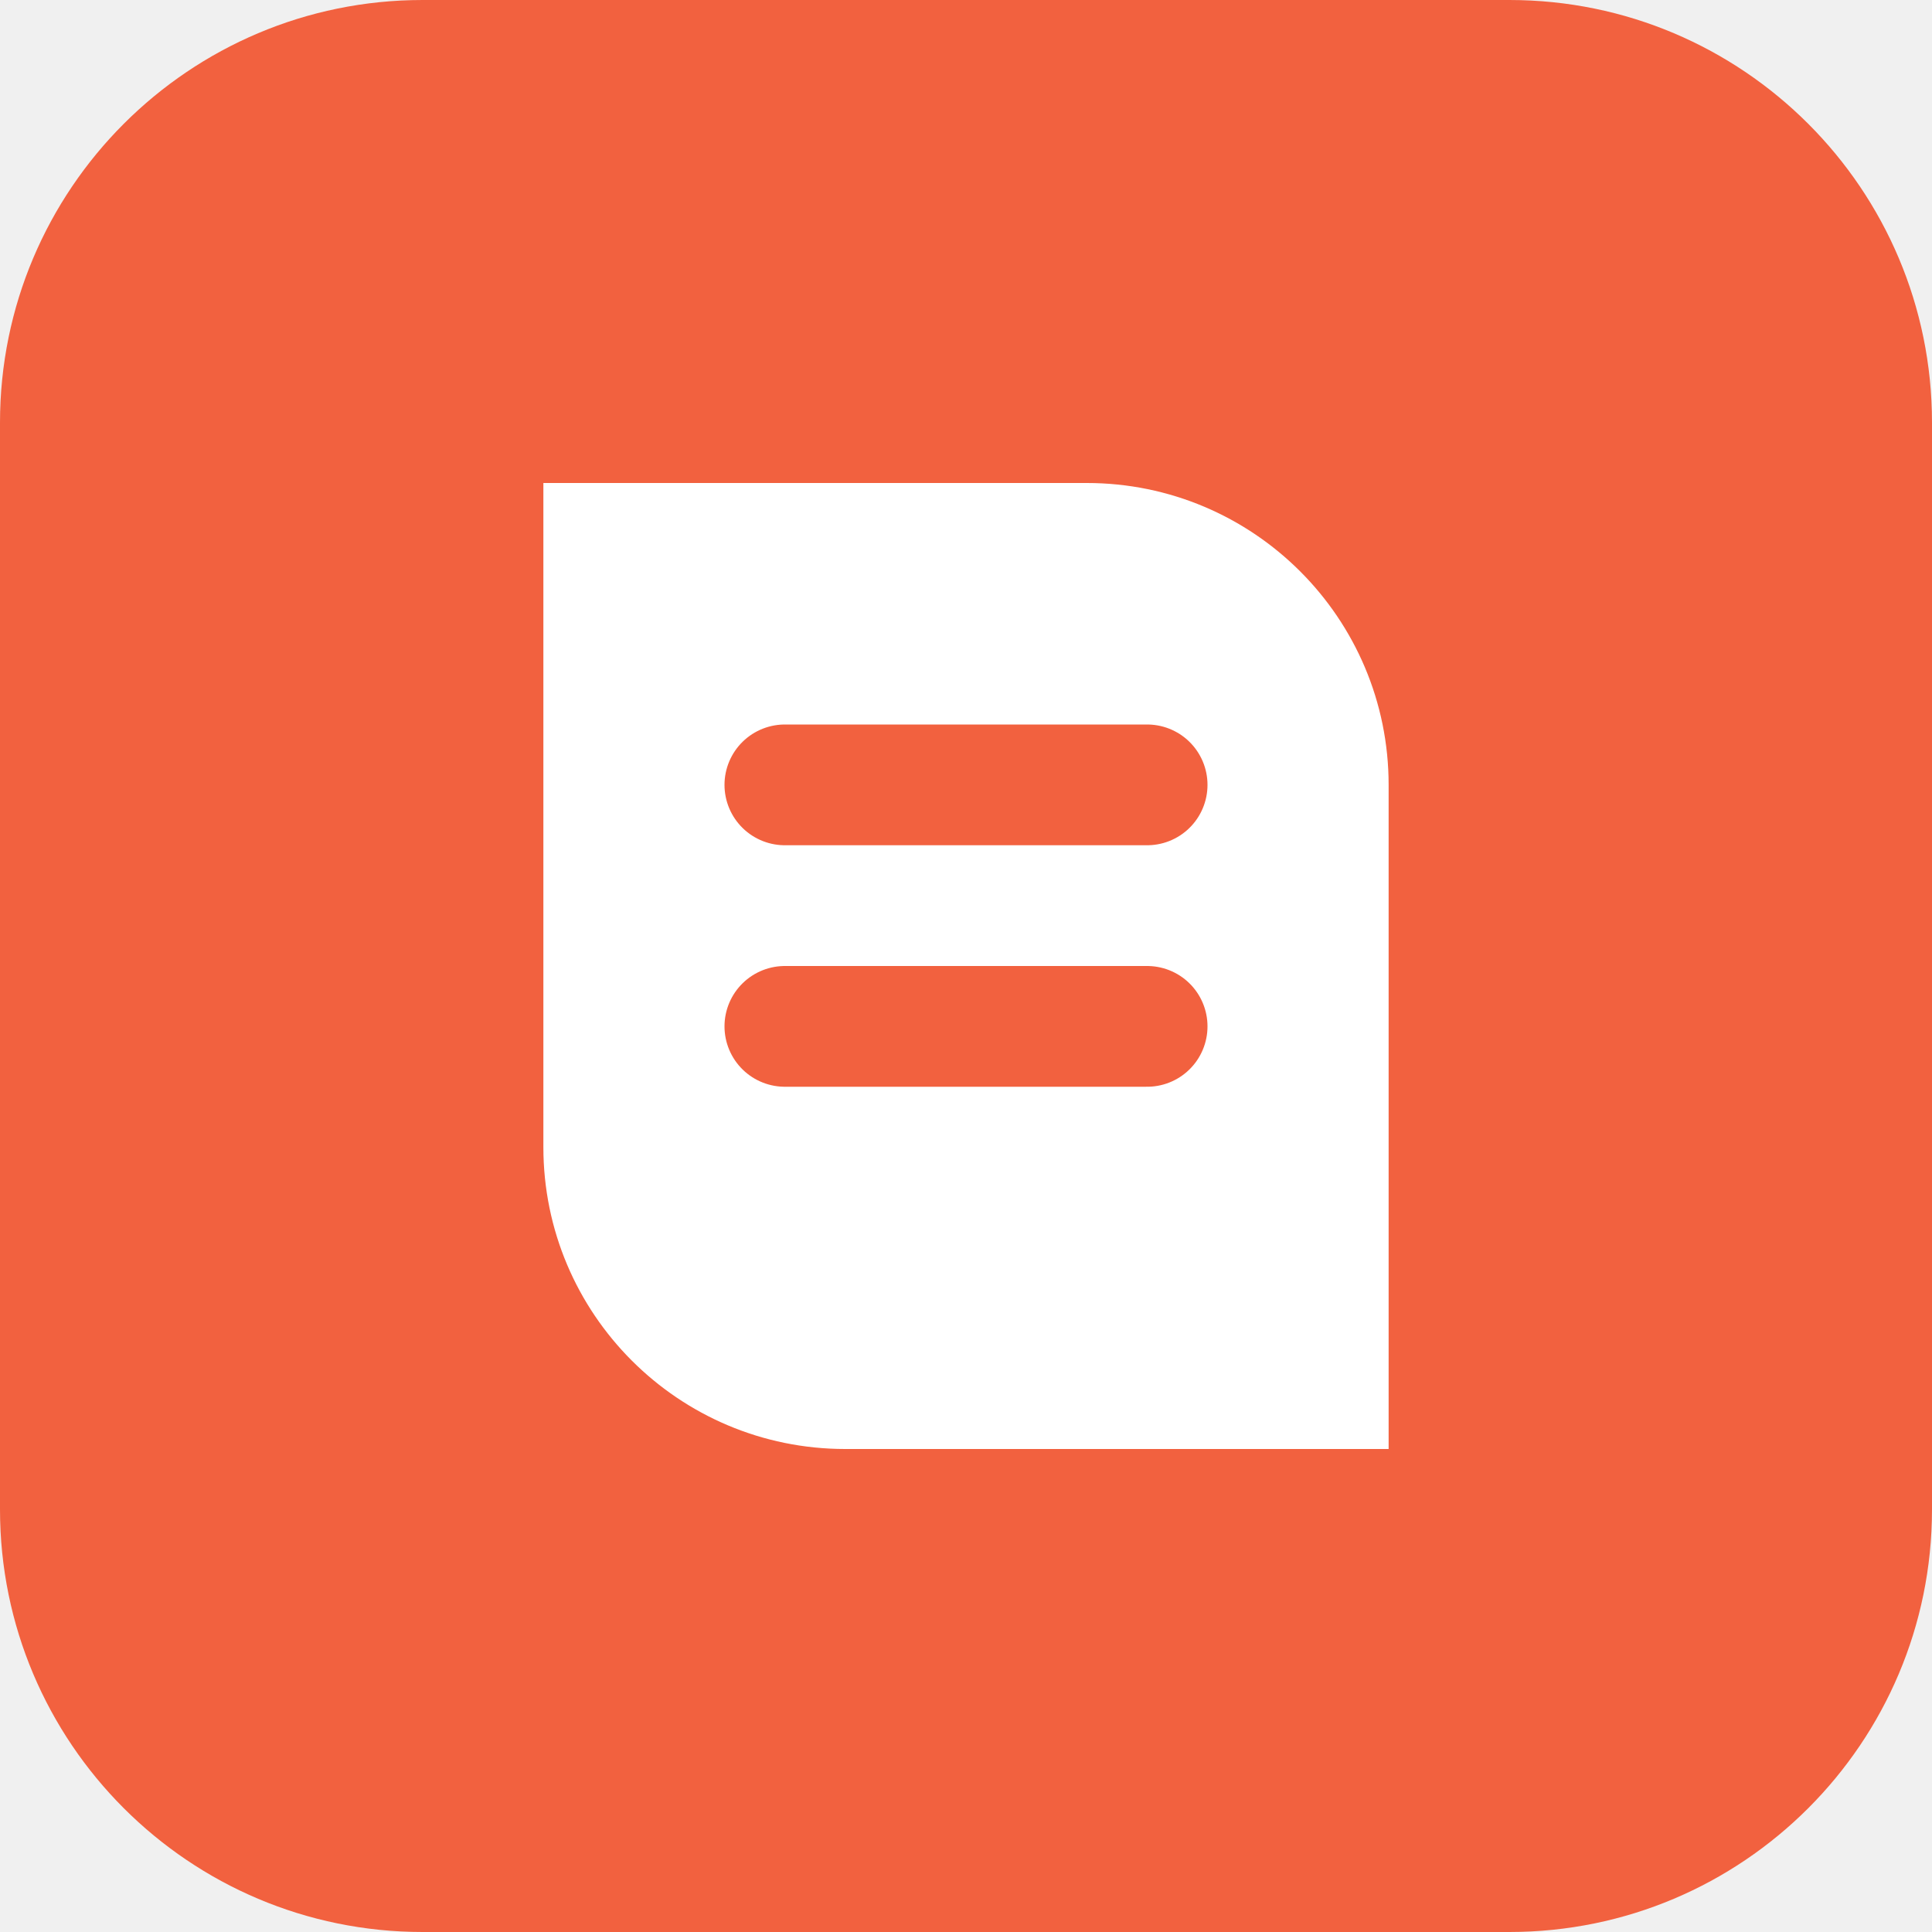
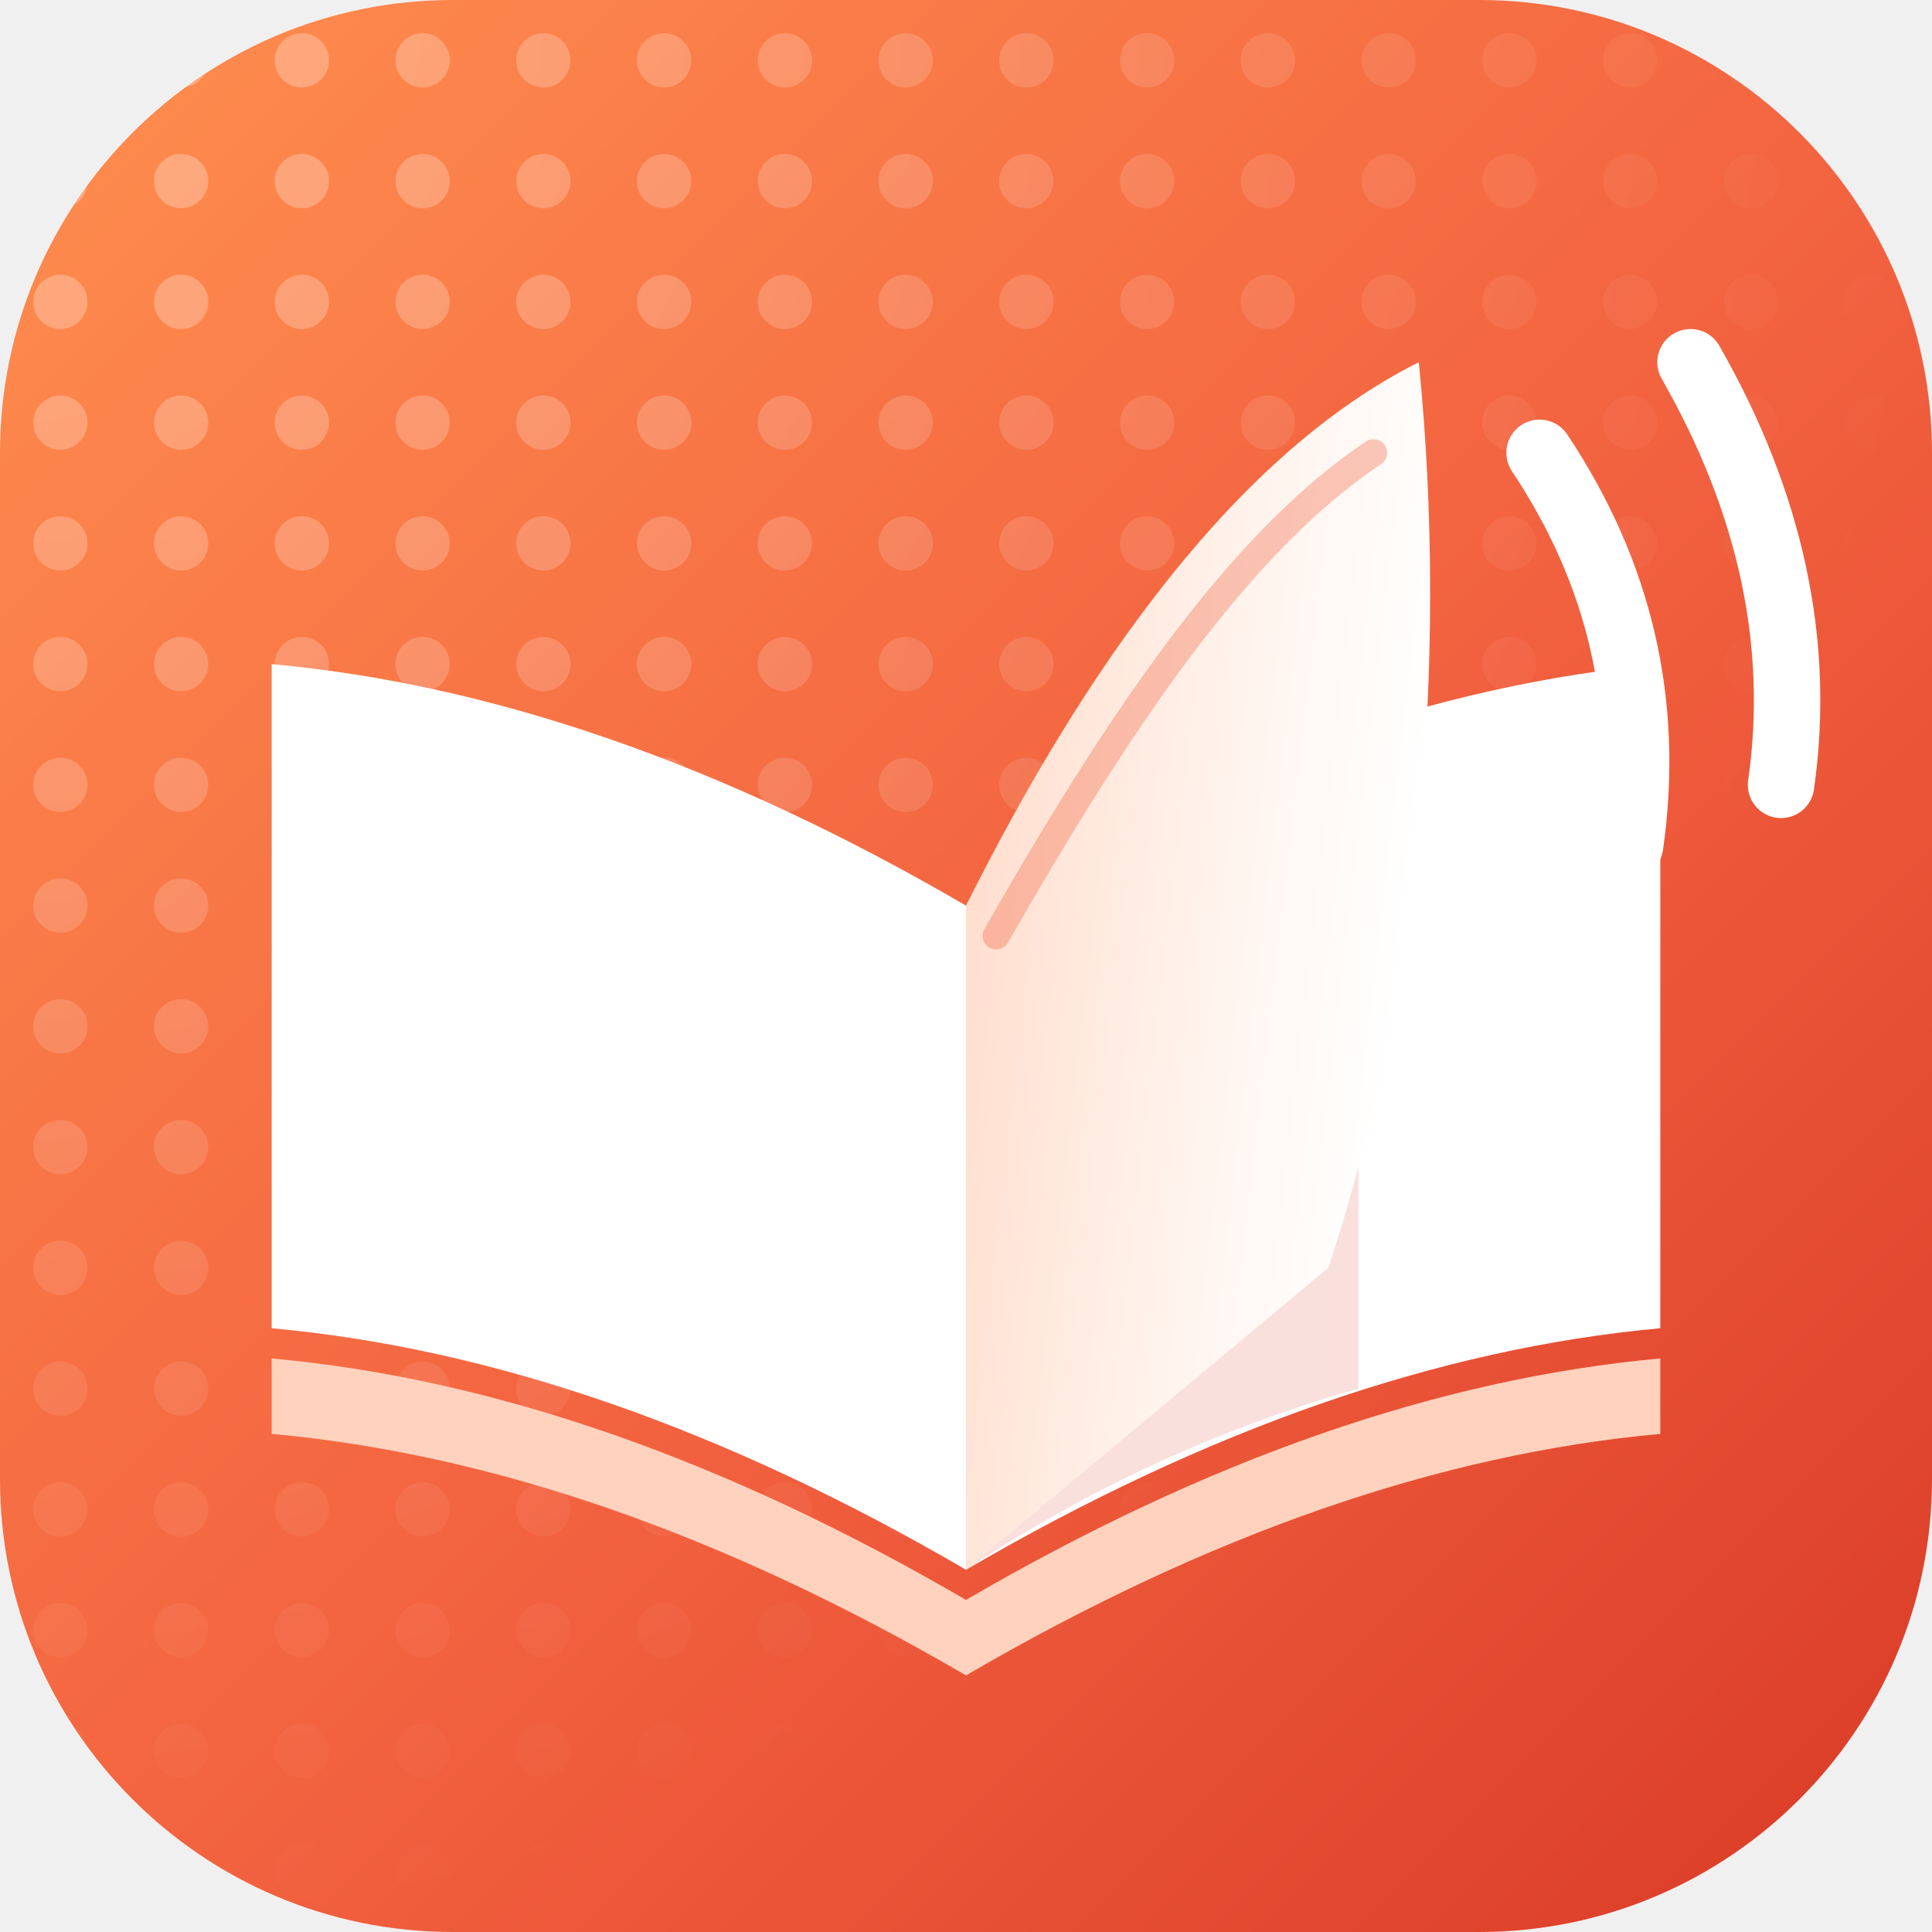
- <svg xmlns="http://www.w3.org/2000/svg" viewBox="0 0 32 32">
-   <rect width="32" height="32" rx="7" fill="#f2613f" />
-   <path d="M9 8h9a5 5 0 0 1 5 5v11h-9a5 5 0 0 1-5-5z" fill="#fff" />
-   <path d="M13 13h6M13 17h6" stroke="#f2613f" stroke-width="2" stroke-linecap="round" />
+ <svg xmlns="http://www.w3.org/2000/svg" viewBox="0 0 64 64">
+   <defs>
+     <linearGradient id="fundo" x1="0" y1="0" x2="1" y2="1">
+       <stop offset="0" stop-color="#ff8f4f" />
+       <stop offset=".55" stop-color="#f2613f" />
+       <stop offset="1" stop-color="#d93a26" />
+     </linearGradient>
+     <linearGradient id="pagina" x1="0" y1="0" x2="1" y2=".3">
+       <stop offset="0" stop-color="#ffd9c6" />
+       <stop offset=".6" stop-color="#fff3ec" />
+       <stop offset="1" stop-color="#ffffff" />
+     </linearGradient>
+     <radialGradient id="tom" cx="0" cy="0" r="1">
+       <stop offset="0" stop-color="#fff" stop-opacity=".32" />
+       <stop offset="1" stop-color="#fff" stop-opacity="0" />
+     </radialGradient>
+     <pattern id="pontos" width="4" height="4" patternUnits="userSpaceOnUse">
+       <circle cx="2" cy="2" r=".9" fill="#fff" />
+     </pattern>
+     <mask id="canto">
+       <rect width="64" height="64" fill="url(#tom)" />
+     </mask>
+   </defs>
+   <rect width="64" height="64" rx="15" fill="url(#fundo)" />
+   <rect width="64" height="64" rx="15" fill="url(#pontos)" mask="url(#canto)" />
+   <path d="M9 45 Q20 46 32 53 Q44 46 55 45 L55 47.5 Q44 48.5 32 55.5 Q20 48.5 9 47.5 Z" fill="#ffd2bd" />
+   <path d="M9 22 Q20 23 32 30 L32 52 Q20 45 9 44 Z" fill="#fff" />
+   <path d="M55 22 Q44 23 32 30 L32 52 Q44 45 55 44 Z" fill="#fff" />
+   <path d="M32 30 Q38 27 45 26 L45 46 Q38 48 32 52 Z" fill="#d93a26" opacity=".16" />
+   <path d="M32 30 C 36 22, 41 15, 47 12 C 48 22, 47 33, 44 42 L32 52 Z" fill="url(#pagina)" />
+   <path d="M33 31 C 37 24, 41 18, 45.5 15" stroke="#f2613f" stroke-width=".9" fill="none" opacity=".35" stroke-linecap="round" />
+   <path d="M51 15 Q55 21 54 28 M56 12 Q60 19 59 26" stroke="#fff" stroke-width="2.2" fill="none" stroke-linecap="round" />
</svg>
